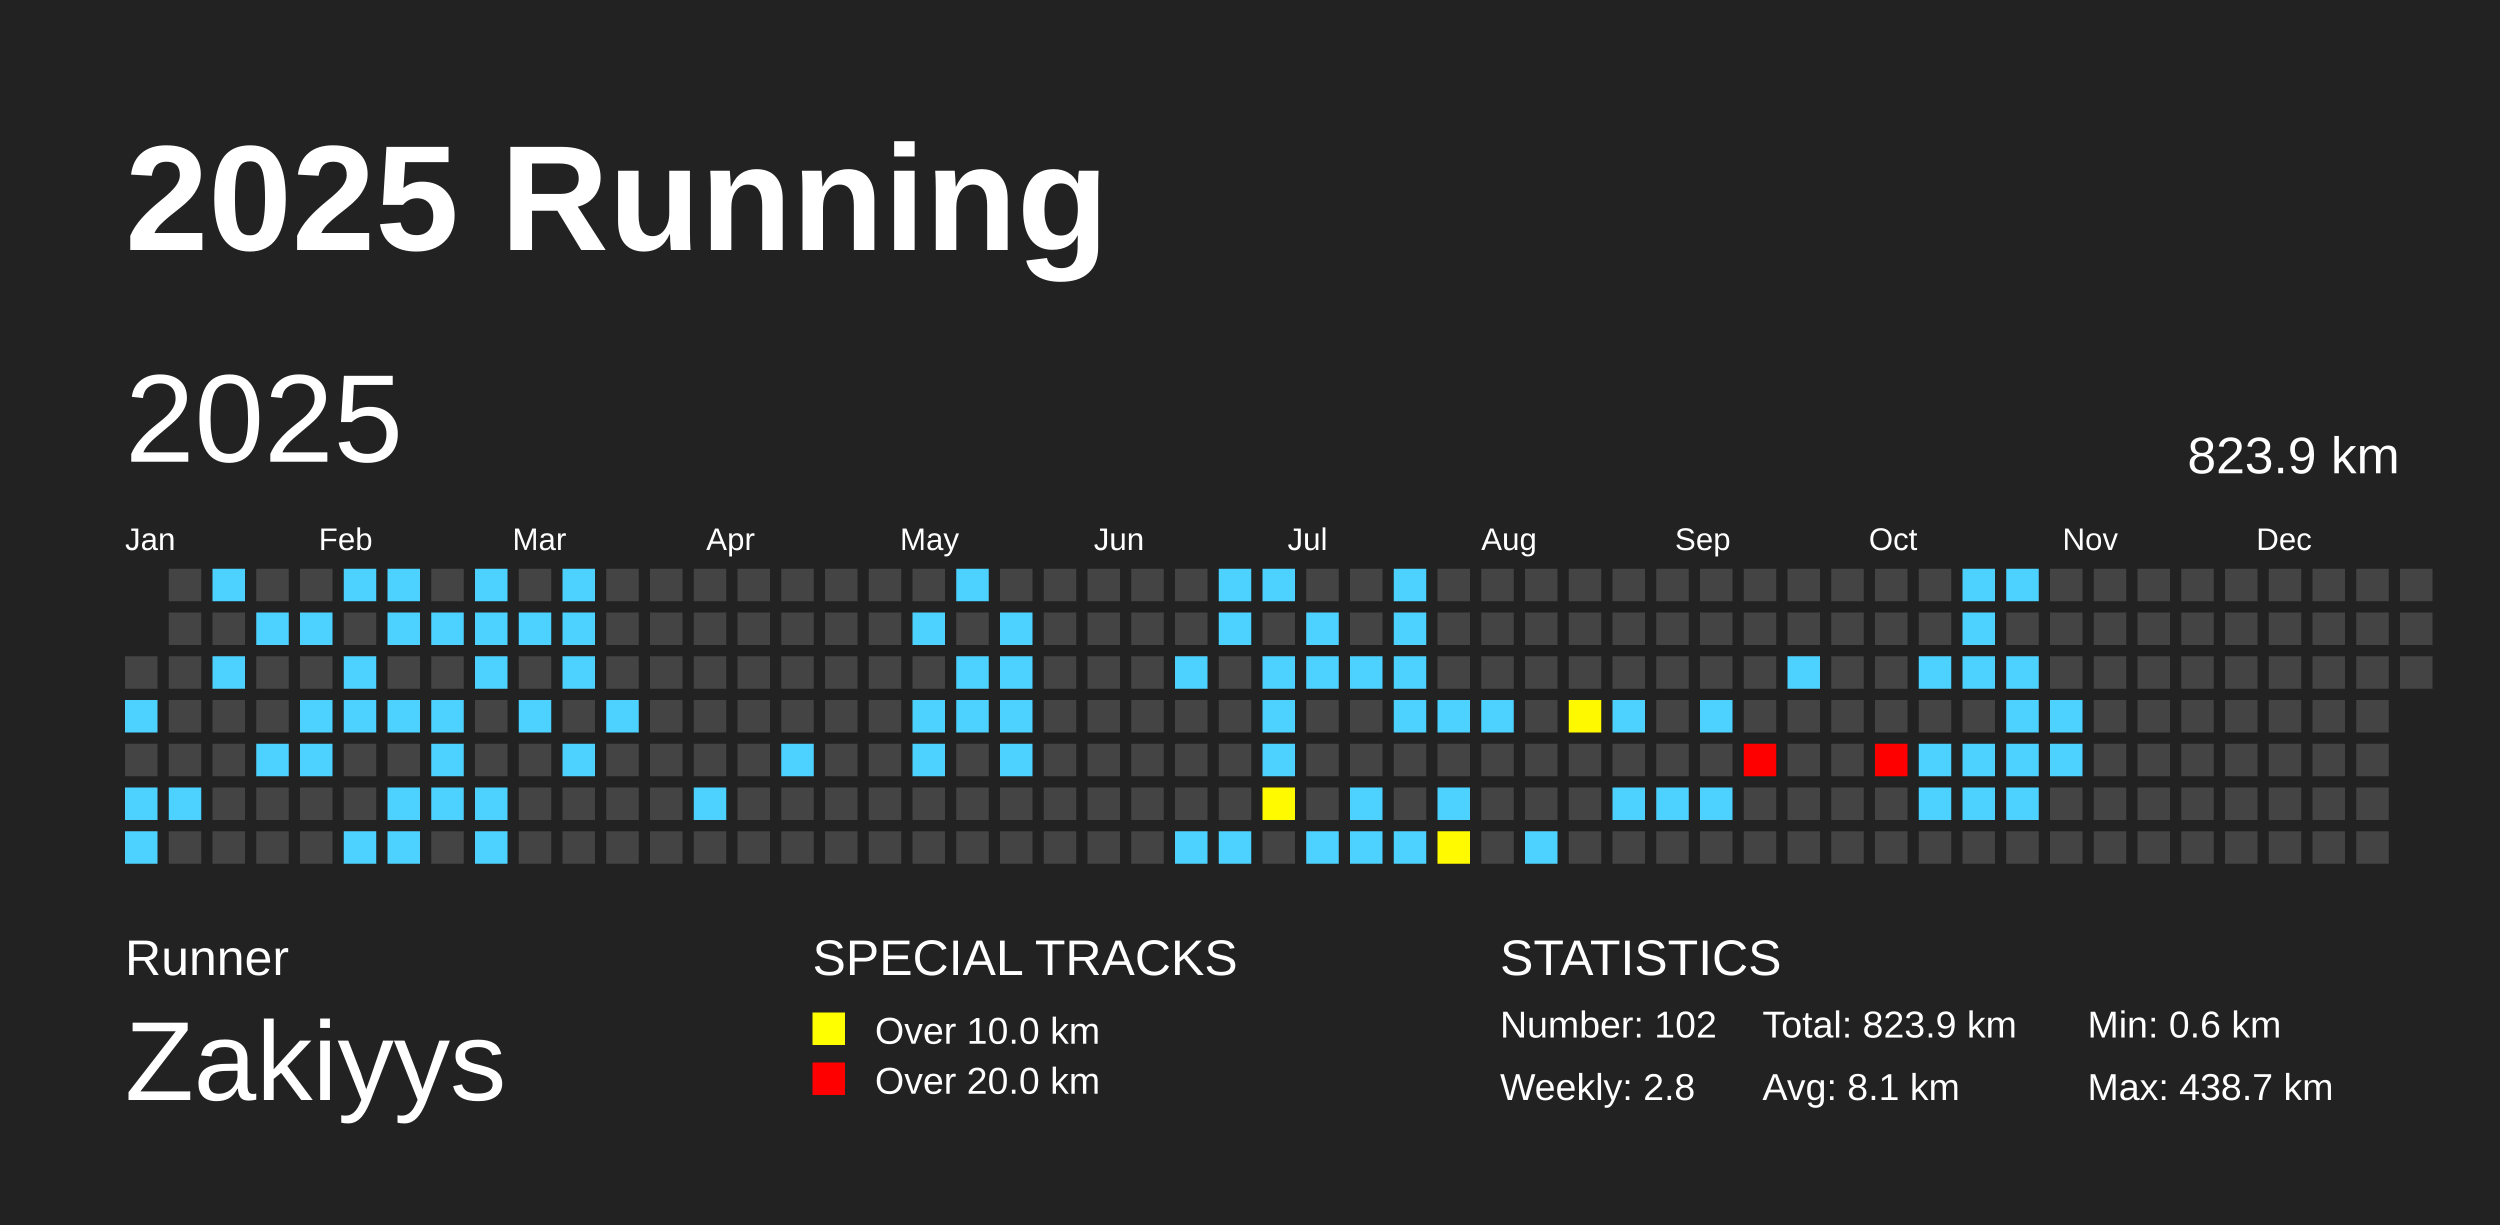
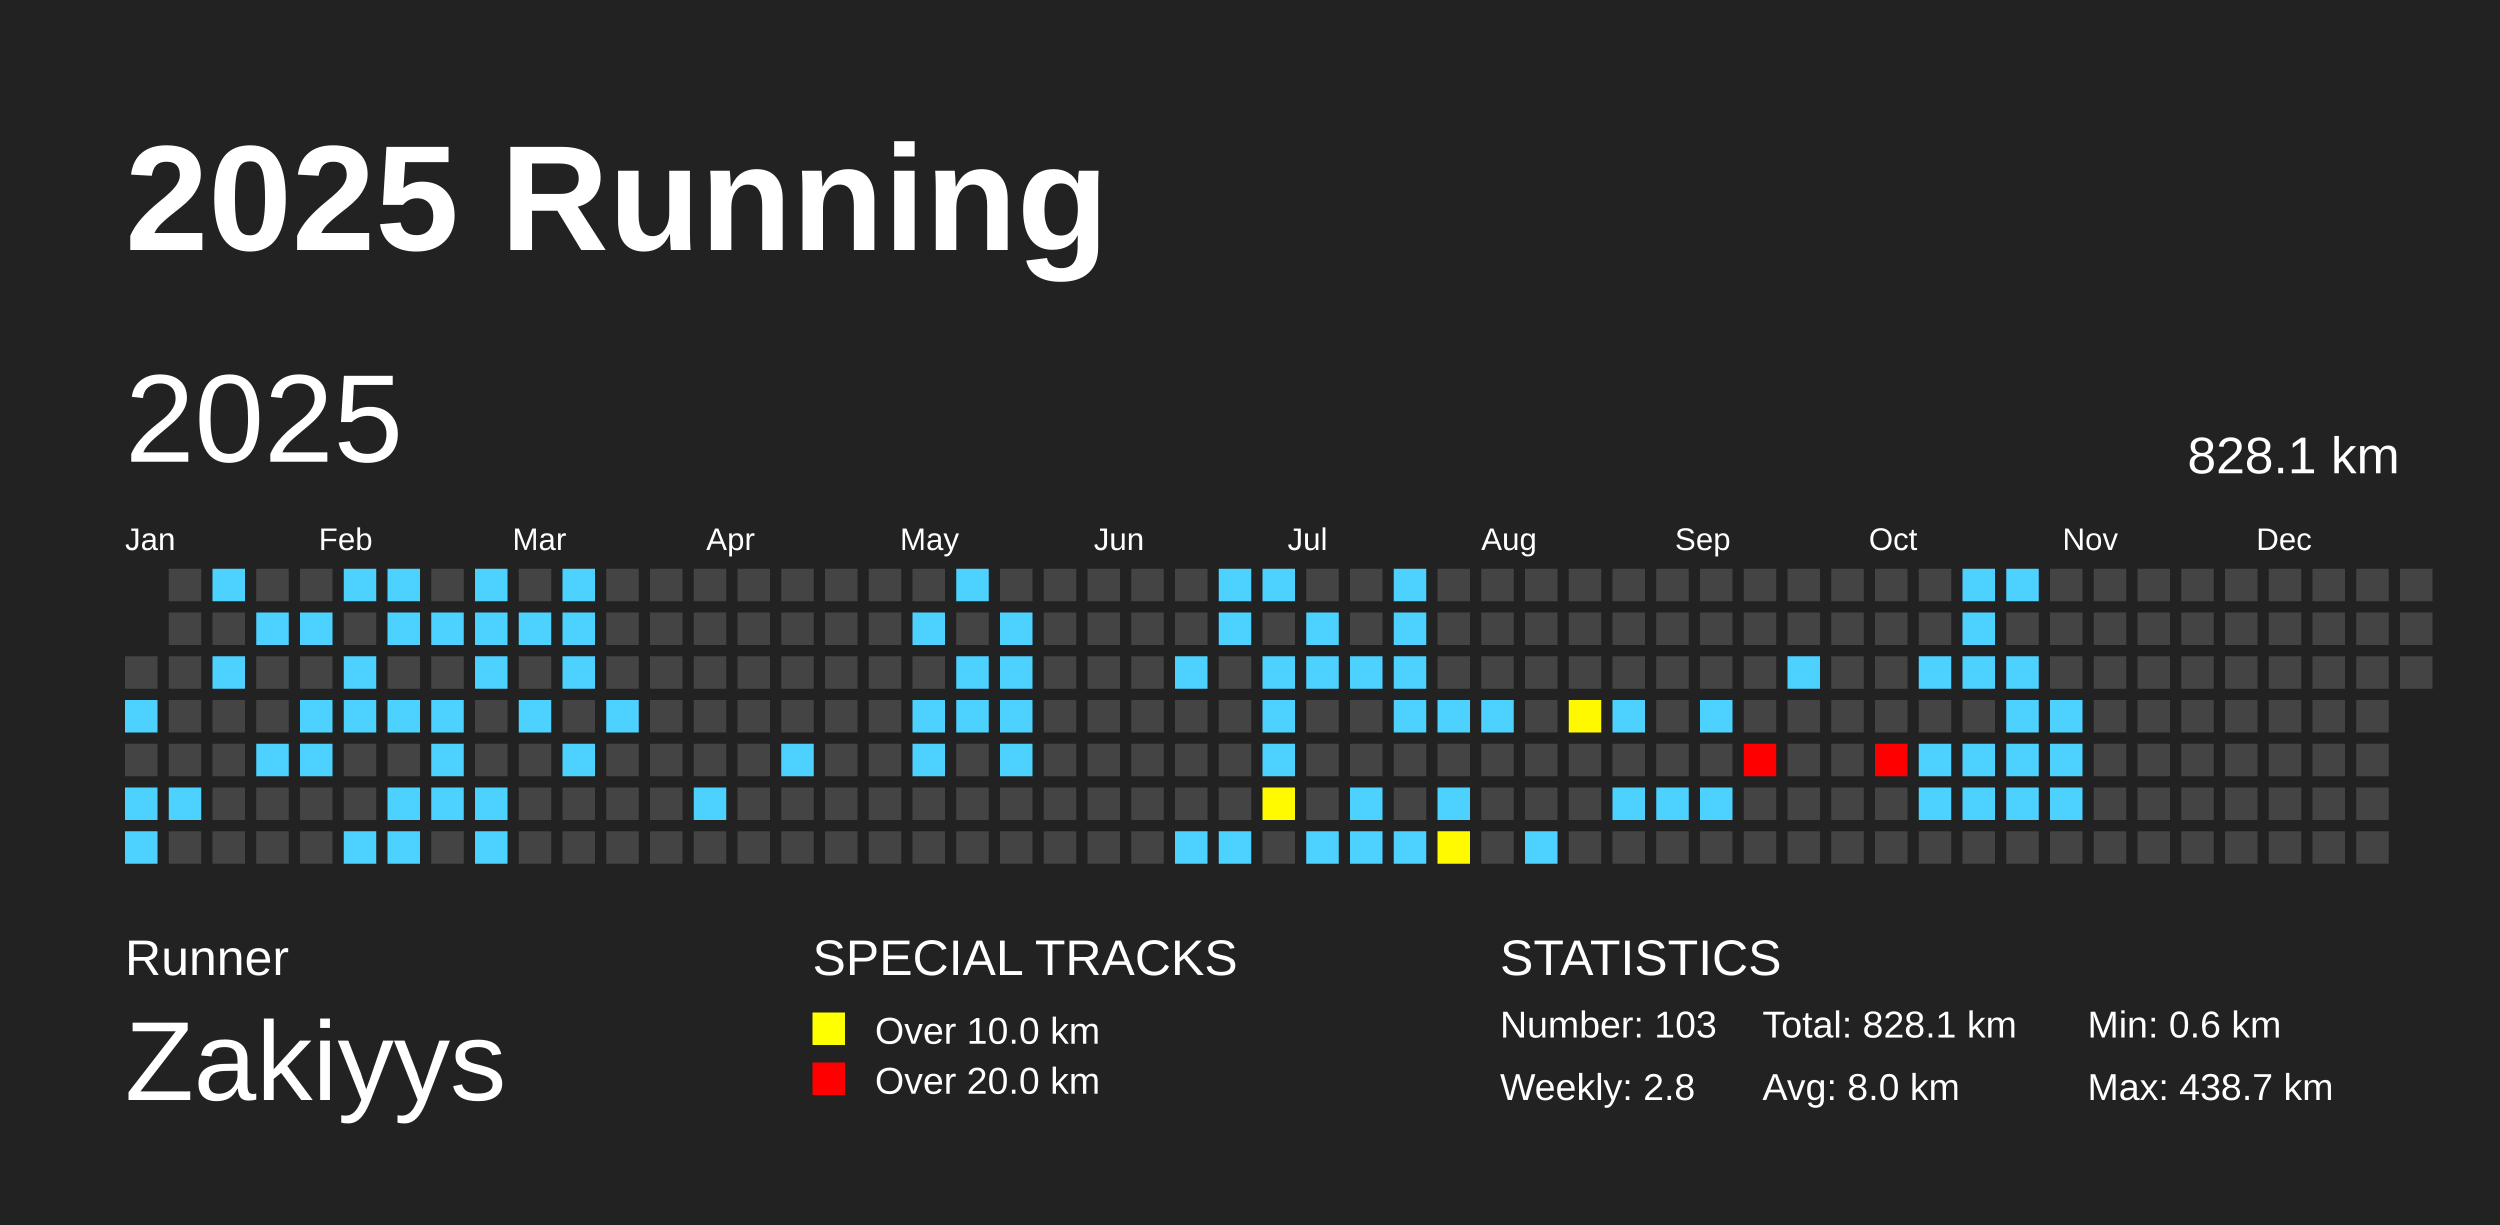
<svg xmlns="http://www.w3.org/2000/svg" baseProfile="full" height="98mm" version="1.1" viewBox="0,0,200,98" width="200mm">
  <defs />
  <rect fill="#222222" height="98" width="200" x="0" y="0" />
  <text fill="#FFFFFF" style="font-size:12px; font-family:Arial; font-weight:bold;" x="10" y="20">2025 Running</text>
  <text fill="#FFFFFF" style="font-size:4px; font-family:Arial" x="10" y="78">Runner</text>
  <text fill="#FFFFFF" style="font-size:9px; font-family:Arial" x="10" y="88">Zakiyys</text>
  <text fill="#FFFFFF" style="font-size:4px; font-family:Arial" x="65" y="78">SPECIAL TRACKS</text>
  <rect fill="yellow" height="2.6" width="2.6" x="65" y="81" />
  <text fill="#FFFFFF" style="font-size:3px; font-family:Arial" x="70" y="83.5">Over 10.0 km</text>
  <rect fill="red" height="2.6" width="2.6" x="65" y="85" />
  <text fill="#FFFFFF" style="font-size:3px; font-family:Arial" x="70" y="87.5">Over 20.0 km</text>
  <text fill="#FFFFFF" style="font-size:4px; font-family:Arial" x="120" y="78">STATISTICS</text>
-   <text fill="#FFFFFF" style="font-size:3px; font-family:Arial" x="120" y="83">Number: 102</text>
+   <text fill="#FFFFFF" style="font-size:3px; font-family:Arial" x="120" y="83">Number: 103</text>
  <text fill="#FFFFFF" style="font-size:3px; font-family:Arial" x="120" y="88">Weekly: 2.8</text>
-   <text fill="#FFFFFF" style="font-size:3px; font-family:Arial" x="141" y="83">Total: 823.9 km</text>
-   <text fill="#FFFFFF" style="font-size:3px; font-family:Arial" x="141" y="88">Avg: 8.1 km</text>
+   <text fill="#FFFFFF" style="font-size:3px; font-family:Arial" x="141" y="83">Total: 828.1 km</text>
+   <text fill="#FFFFFF" style="font-size:3px; font-family:Arial" x="141" y="88">Avg: 8.0 km</text>
  <text fill="#FFFFFF" style="font-size:3px; font-family:Arial" x="167" y="83">Min: 0.6 km</text>
  <text fill="#FFFFFF" style="font-size:3px; font-family:Arial" x="167" y="88">Max: 438.7 km</text>
  <text dominant-baseline="hanging" fill="#FFFFFF" style="font-size:10.0px; font-family:Arial;" x="10" y="30">2025</text>
-   <text dominant-baseline="hanging" fill="#FFFFFF" style="font-size:4.125px; font-family:Arial;" x="175" y="35">823.9 km</text>
+   <text dominant-baseline="hanging" fill="#FFFFFF" style="font-size:4.125px; font-family:Arial;" x="175" y="35">828.1 km</text>
  <text fill="#FFFFFF" style="font-size:2.5px; font-family:Arial" x="10.0" y="44">Jan</text>
  <text fill="#FFFFFF" style="font-size:2.5px; font-family:Arial" x="25.5" y="44">Feb</text>
  <text fill="#FFFFFF" style="font-size:2.5px; font-family:Arial" x="41.0" y="44">Mar</text>
  <text fill="#FFFFFF" style="font-size:2.5px; font-family:Arial" x="56.5" y="44">Apr</text>
  <text fill="#FFFFFF" style="font-size:2.5px; font-family:Arial" x="72.0" y="44">May</text>
  <text fill="#FFFFFF" style="font-size:2.5px; font-family:Arial" x="87.5" y="44">Jun</text>
  <text fill="#FFFFFF" style="font-size:2.5px; font-family:Arial" x="103.0" y="44">Jul</text>
  <text fill="#FFFFFF" style="font-size:2.5px; font-family:Arial" x="118.5" y="44">Aug</text>
  <text fill="#FFFFFF" style="font-size:2.5px; font-family:Arial" x="134.0" y="44">Sep</text>
  <text fill="#FFFFFF" style="font-size:2.5px; font-family:Arial" x="149.5" y="44">Oct</text>
  <text fill="#FFFFFF" style="font-size:2.5px; font-family:Arial" x="165.0" y="44">Nov</text>
  <text fill="#FFFFFF" style="font-size:2.5px; font-family:Arial" x="180.5" y="44">Dec</text>
  <rect fill="#444444" height="2.6" width="2.6" x="10.0" y="52.5" />
  <rect fill="#4dd2ff" height="2.6" width="2.6" x="10.0" y="56.0" />
  <rect fill="#444444" height="2.6" width="2.6" x="10.0" y="59.5" />
  <rect fill="#4dd2ff" height="2.6" width="2.6" x="10.0" y="63.0" />
  <rect fill="#4dd2ff" height="2.6" width="2.6" x="10.0" y="66.5" />
  <rect fill="#444444" height="2.6" width="2.6" x="13.5" y="45.5" />
  <rect fill="#444444" height="2.6" width="2.6" x="13.5" y="49.0" />
  <rect fill="#444444" height="2.6" width="2.6" x="13.5" y="52.5" />
  <rect fill="#444444" height="2.6" width="2.6" x="13.5" y="56.0" />
  <rect fill="#444444" height="2.6" width="2.6" x="13.5" y="59.5" />
  <rect fill="#4dd2ff" height="2.6" width="2.6" x="13.5" y="63.0" />
  <rect fill="#444444" height="2.6" width="2.6" x="13.5" y="66.5" />
  <rect fill="#4dd2ff" height="2.6" width="2.6" x="17.0" y="45.5" />
  <rect fill="#444444" height="2.6" width="2.6" x="17.0" y="49.0" />
  <rect fill="#4dd2ff" height="2.6" width="2.6" x="17.0" y="52.5" />
  <rect fill="#444444" height="2.6" width="2.6" x="17.0" y="56.0" />
  <rect fill="#444444" height="2.6" width="2.6" x="17.0" y="59.5" />
  <rect fill="#444444" height="2.6" width="2.6" x="17.0" y="63.0" />
  <rect fill="#444444" height="2.6" width="2.6" x="17.0" y="66.5" />
  <rect fill="#444444" height="2.6" width="2.6" x="20.5" y="45.5" />
  <rect fill="#4dd2ff" height="2.6" width="2.6" x="20.5" y="49.0" />
  <rect fill="#444444" height="2.6" width="2.6" x="20.5" y="52.5" />
  <rect fill="#444444" height="2.6" width="2.6" x="20.5" y="56.0" />
  <rect fill="#4dd2ff" height="2.6" width="2.6" x="20.5" y="59.5" />
  <rect fill="#444444" height="2.6" width="2.6" x="20.5" y="63.0" />
  <rect fill="#444444" height="2.6" width="2.6" x="20.5" y="66.5" />
  <rect fill="#444444" height="2.6" width="2.6" x="24.0" y="45.5" />
  <rect fill="#4dd2ff" height="2.6" width="2.6" x="24.0" y="49.0" />
  <rect fill="#444444" height="2.6" width="2.6" x="24.0" y="52.5" />
  <rect fill="#4dd2ff" height="2.6" width="2.6" x="24.0" y="56.0" />
  <rect fill="#4dd2ff" height="2.6" width="2.6" x="24.0" y="59.5" />
  <rect fill="#444444" height="2.6" width="2.6" x="24.0" y="63.0" />
  <rect fill="#444444" height="2.6" width="2.6" x="24.0" y="66.5" />
  <rect fill="#4dd2ff" height="2.6" width="2.6" x="27.5" y="45.5" />
  <rect fill="#444444" height="2.6" width="2.6" x="27.5" y="49.0" />
  <rect fill="#4dd2ff" height="2.6" width="2.6" x="27.5" y="52.5" />
  <rect fill="#4dd2ff" height="2.6" width="2.6" x="27.5" y="56.0" />
  <rect fill="#444444" height="2.6" width="2.6" x="27.5" y="59.5" />
  <rect fill="#444444" height="2.6" width="2.6" x="27.5" y="63.0" />
  <rect fill="#4dd2ff" height="2.6" width="2.6" x="27.5" y="66.5" />
  <rect fill="#4dd2ff" height="2.6" width="2.6" x="31.0" y="45.5" />
  <rect fill="#4dd2ff" height="2.6" width="2.6" x="31.0" y="49.0" />
  <rect fill="#444444" height="2.6" width="2.6" x="31.0" y="52.5" />
  <rect fill="#4dd2ff" height="2.6" width="2.6" x="31.0" y="56.0" />
  <rect fill="#444444" height="2.6" width="2.6" x="31.0" y="59.5" />
  <rect fill="#4dd2ff" height="2.6" width="2.6" x="31.0" y="63.0" />
  <rect fill="#4dd2ff" height="2.6" width="2.6" x="31.0" y="66.5" />
  <rect fill="#444444" height="2.6" width="2.6" x="34.5" y="45.5" />
  <rect fill="#4dd2ff" height="2.6" width="2.6" x="34.5" y="49.0" />
  <rect fill="#444444" height="2.6" width="2.6" x="34.5" y="52.5" />
  <rect fill="#4dd2ff" height="2.6" width="2.6" x="34.5" y="56.0" />
  <rect fill="#4dd2ff" height="2.6" width="2.6" x="34.5" y="59.5" />
  <rect fill="#4dd2ff" height="2.6" width="2.6" x="34.5" y="63.0" />
  <rect fill="#444444" height="2.6" width="2.6" x="34.5" y="66.5" />
  <rect fill="#4dd2ff" height="2.6" width="2.6" x="38.0" y="45.5" />
  <rect fill="#4dd2ff" height="2.6" width="2.6" x="38.0" y="49.0" />
  <rect fill="#4dd2ff" height="2.6" width="2.6" x="38.0" y="52.5" />
  <rect fill="#444444" height="2.6" width="2.6" x="38.0" y="56.0" />
  <rect fill="#444444" height="2.6" width="2.6" x="38.0" y="59.5" />
  <rect fill="#4dd2ff" height="2.6" width="2.6" x="38.0" y="63.0" />
  <rect fill="#4dd2ff" height="2.6" width="2.6" x="38.0" y="66.5" />
  <rect fill="#444444" height="2.6" width="2.6" x="41.5" y="45.5" />
  <rect fill="#4dd2ff" height="2.6" width="2.6" x="41.5" y="49.0" />
  <rect fill="#444444" height="2.6" width="2.6" x="41.5" y="52.5" />
  <rect fill="#4dd2ff" height="2.6" width="2.6" x="41.5" y="56.0" />
  <rect fill="#444444" height="2.6" width="2.6" x="41.5" y="59.5" />
  <rect fill="#444444" height="2.6" width="2.6" x="41.5" y="63.0" />
  <rect fill="#444444" height="2.6" width="2.6" x="41.5" y="66.5" />
  <rect fill="#4dd2ff" height="2.6" width="2.6" x="45.0" y="45.5" />
  <rect fill="#4dd2ff" height="2.6" width="2.6" x="45.0" y="49.0" />
  <rect fill="#4dd2ff" height="2.6" width="2.6" x="45.0" y="52.5" />
  <rect fill="#444444" height="2.6" width="2.6" x="45.0" y="56.0" />
  <rect fill="#4dd2ff" height="2.6" width="2.6" x="45.0" y="59.5" />
  <rect fill="#444444" height="2.6" width="2.6" x="45.0" y="63.0" />
  <rect fill="#444444" height="2.6" width="2.6" x="45.0" y="66.5" />
  <rect fill="#444444" height="2.6" width="2.6" x="48.5" y="45.5" />
  <rect fill="#444444" height="2.6" width="2.6" x="48.5" y="49.0" />
  <rect fill="#444444" height="2.6" width="2.6" x="48.5" y="52.5" />
  <rect fill="#4dd2ff" height="2.6" width="2.6" x="48.5" y="56.0" />
  <rect fill="#444444" height="2.6" width="2.6" x="48.5" y="59.5" />
  <rect fill="#444444" height="2.6" width="2.6" x="48.5" y="63.0" />
  <rect fill="#444444" height="2.6" width="2.6" x="48.5" y="66.5" />
  <rect fill="#444444" height="2.6" width="2.6" x="52.0" y="45.5" />
  <rect fill="#444444" height="2.6" width="2.6" x="52.0" y="49.0" />
  <rect fill="#444444" height="2.6" width="2.6" x="52.0" y="52.5" />
  <rect fill="#444444" height="2.6" width="2.6" x="52.0" y="56.0" />
  <rect fill="#444444" height="2.6" width="2.6" x="52.0" y="59.5" />
  <rect fill="#444444" height="2.6" width="2.6" x="52.0" y="63.0" />
  <rect fill="#444444" height="2.6" width="2.6" x="52.0" y="66.5" />
  <rect fill="#444444" height="2.6" width="2.6" x="55.5" y="45.5" />
  <rect fill="#444444" height="2.6" width="2.6" x="55.5" y="49.0" />
  <rect fill="#444444" height="2.6" width="2.6" x="55.5" y="52.5" />
  <rect fill="#444444" height="2.6" width="2.6" x="55.5" y="56.0" />
  <rect fill="#444444" height="2.6" width="2.6" x="55.5" y="59.5" />
  <rect fill="#4dd2ff" height="2.6" width="2.6" x="55.5" y="63.0" />
  <rect fill="#444444" height="2.6" width="2.6" x="55.5" y="66.5" />
  <rect fill="#444444" height="2.6" width="2.6" x="59.0" y="45.5" />
  <rect fill="#444444" height="2.6" width="2.6" x="59.0" y="49.0" />
  <rect fill="#444444" height="2.6" width="2.6" x="59.0" y="52.5" />
  <rect fill="#444444" height="2.6" width="2.6" x="59.0" y="56.0" />
  <rect fill="#444444" height="2.6" width="2.6" x="59.0" y="59.5" />
  <rect fill="#444444" height="2.6" width="2.6" x="59.0" y="63.0" />
  <rect fill="#444444" height="2.6" width="2.6" x="59.0" y="66.5" />
  <rect fill="#444444" height="2.6" width="2.6" x="62.5" y="45.5" />
  <rect fill="#444444" height="2.6" width="2.6" x="62.5" y="49.0" />
  <rect fill="#444444" height="2.6" width="2.6" x="62.5" y="52.5" />
  <rect fill="#444444" height="2.6" width="2.6" x="62.5" y="56.0" />
  <rect fill="#4dd2ff" height="2.6" width="2.6" x="62.5" y="59.5" />
  <rect fill="#444444" height="2.6" width="2.6" x="62.5" y="63.0" />
  <rect fill="#444444" height="2.6" width="2.6" x="62.5" y="66.5" />
  <rect fill="#444444" height="2.6" width="2.6" x="66.0" y="45.5" />
  <rect fill="#444444" height="2.6" width="2.6" x="66.0" y="49.0" />
  <rect fill="#444444" height="2.6" width="2.6" x="66.0" y="52.5" />
  <rect fill="#444444" height="2.6" width="2.6" x="66.0" y="56.0" />
  <rect fill="#444444" height="2.6" width="2.6" x="66.0" y="59.5" />
  <rect fill="#444444" height="2.6" width="2.6" x="66.0" y="63.0" />
  <rect fill="#444444" height="2.6" width="2.6" x="66.0" y="66.5" />
  <rect fill="#444444" height="2.6" width="2.6" x="69.5" y="45.5" />
  <rect fill="#444444" height="2.6" width="2.6" x="69.5" y="49.0" />
  <rect fill="#444444" height="2.6" width="2.6" x="69.5" y="52.5" />
  <rect fill="#444444" height="2.6" width="2.6" x="69.5" y="56.0" />
  <rect fill="#444444" height="2.6" width="2.6" x="69.5" y="59.5" />
  <rect fill="#444444" height="2.6" width="2.6" x="69.5" y="63.0" />
  <rect fill="#444444" height="2.6" width="2.6" x="69.5" y="66.5" />
  <rect fill="#444444" height="2.6" width="2.6" x="73.0" y="45.5" />
  <rect fill="#4dd2ff" height="2.6" width="2.6" x="73.0" y="49.0" />
  <rect fill="#444444" height="2.6" width="2.6" x="73.0" y="52.5" />
  <rect fill="#4dd2ff" height="2.6" width="2.6" x="73.0" y="56.0" />
  <rect fill="#4dd2ff" height="2.6" width="2.6" x="73.0" y="59.5" />
  <rect fill="#444444" height="2.6" width="2.6" x="73.0" y="63.0" />
  <rect fill="#444444" height="2.6" width="2.6" x="73.0" y="66.5" />
  <rect fill="#4dd2ff" height="2.6" width="2.6" x="76.5" y="45.5" />
  <rect fill="#444444" height="2.6" width="2.6" x="76.5" y="49.0" />
  <rect fill="#4dd2ff" height="2.6" width="2.6" x="76.5" y="52.5" />
  <rect fill="#4dd2ff" height="2.6" width="2.6" x="76.5" y="56.0" />
  <rect fill="#444444" height="2.6" width="2.6" x="76.5" y="59.5" />
  <rect fill="#444444" height="2.6" width="2.6" x="76.5" y="63.0" />
  <rect fill="#444444" height="2.6" width="2.6" x="76.5" y="66.5" />
  <rect fill="#444444" height="2.6" width="2.6" x="80.0" y="45.5" />
  <rect fill="#4dd2ff" height="2.6" width="2.6" x="80.0" y="49.0" />
  <rect fill="#4dd2ff" height="2.6" width="2.6" x="80.0" y="52.5" />
  <rect fill="#4dd2ff" height="2.6" width="2.6" x="80.0" y="56.0" />
  <rect fill="#4dd2ff" height="2.6" width="2.6" x="80.0" y="59.5" />
  <rect fill="#444444" height="2.6" width="2.6" x="80.0" y="63.0" />
  <rect fill="#444444" height="2.6" width="2.6" x="80.0" y="66.5" />
  <rect fill="#444444" height="2.6" width="2.6" x="83.5" y="45.5" />
  <rect fill="#444444" height="2.6" width="2.6" x="83.5" y="49.0" />
  <rect fill="#444444" height="2.6" width="2.6" x="83.5" y="52.5" />
  <rect fill="#444444" height="2.6" width="2.6" x="83.5" y="56.0" />
  <rect fill="#444444" height="2.6" width="2.6" x="83.5" y="59.5" />
  <rect fill="#444444" height="2.6" width="2.6" x="83.5" y="63.0" />
  <rect fill="#444444" height="2.6" width="2.6" x="83.5" y="66.5" />
  <rect fill="#444444" height="2.6" width="2.6" x="87.0" y="45.5" />
  <rect fill="#444444" height="2.6" width="2.6" x="87.0" y="49.0" />
  <rect fill="#444444" height="2.6" width="2.6" x="87.0" y="52.5" />
  <rect fill="#444444" height="2.6" width="2.6" x="87.0" y="56.0" />
  <rect fill="#444444" height="2.6" width="2.6" x="87.0" y="59.5" />
  <rect fill="#444444" height="2.6" width="2.6" x="87.0" y="63.0" />
  <rect fill="#444444" height="2.6" width="2.6" x="87.0" y="66.5" />
  <rect fill="#444444" height="2.6" width="2.6" x="90.5" y="45.5" />
  <rect fill="#444444" height="2.6" width="2.6" x="90.5" y="49.0" />
  <rect fill="#444444" height="2.6" width="2.6" x="90.5" y="52.5" />
  <rect fill="#444444" height="2.6" width="2.6" x="90.5" y="56.0" />
  <rect fill="#444444" height="2.6" width="2.6" x="90.5" y="59.5" />
  <rect fill="#444444" height="2.6" width="2.6" x="90.5" y="63.0" />
  <rect fill="#444444" height="2.6" width="2.6" x="90.5" y="66.5" />
  <rect fill="#444444" height="2.6" width="2.6" x="94.0" y="45.5" />
  <rect fill="#444444" height="2.6" width="2.6" x="94.0" y="49.0" />
  <rect fill="#4dd2ff" height="2.6" width="2.6" x="94.0" y="52.5" />
  <rect fill="#444444" height="2.6" width="2.6" x="94.0" y="56.0" />
  <rect fill="#444444" height="2.6" width="2.6" x="94.0" y="59.5" />
  <rect fill="#444444" height="2.6" width="2.6" x="94.0" y="63.0" />
  <rect fill="#4dd2ff" height="2.6" width="2.6" x="94.0" y="66.5" />
  <rect fill="#4dd2ff" height="2.6" width="2.6" x="97.5" y="45.5" />
  <rect fill="#4dd2ff" height="2.6" width="2.6" x="97.5" y="49.0" />
  <rect fill="#444444" height="2.6" width="2.6" x="97.5" y="52.5" />
  <rect fill="#444444" height="2.6" width="2.6" x="97.5" y="56.0" />
  <rect fill="#444444" height="2.6" width="2.6" x="97.5" y="59.5" />
  <rect fill="#444444" height="2.6" width="2.6" x="97.5" y="63.0" />
  <rect fill="#4dd2ff" height="2.6" width="2.6" x="97.5" y="66.5" />
  <rect fill="#4dd2ff" height="2.6" width="2.6" x="101.0" y="45.5" />
  <rect fill="#444444" height="2.6" width="2.6" x="101.0" y="49.0" />
  <rect fill="#4dd2ff" height="2.6" width="2.6" x="101.0" y="52.5" />
  <rect fill="#4dd2ff" height="2.6" width="2.6" x="101.0" y="56.0" />
  <rect fill="#4dd2ff" height="2.6" width="2.6" x="101.0" y="59.5" />
  <rect fill="#fffa00" height="2.6" width="2.6" x="101.0" y="63.0" />
  <rect fill="#444444" height="2.6" width="2.6" x="101.0" y="66.5" />
  <rect fill="#444444" height="2.6" width="2.6" x="104.5" y="45.5" />
  <rect fill="#4dd2ff" height="2.6" width="2.6" x="104.5" y="49.0" />
  <rect fill="#4dd2ff" height="2.6" width="2.6" x="104.5" y="52.5" />
  <rect fill="#444444" height="2.6" width="2.6" x="104.5" y="56.0" />
  <rect fill="#444444" height="2.6" width="2.6" x="104.5" y="59.5" />
  <rect fill="#444444" height="2.6" width="2.6" x="104.5" y="63.0" />
  <rect fill="#4dd2ff" height="2.6" width="2.6" x="104.5" y="66.5" />
  <rect fill="#444444" height="2.6" width="2.6" x="108.0" y="45.5" />
  <rect fill="#444444" height="2.6" width="2.6" x="108.0" y="49.0" />
  <rect fill="#4dd2ff" height="2.6" width="2.6" x="108.0" y="52.5" />
  <rect fill="#444444" height="2.6" width="2.6" x="108.0" y="56.0" />
  <rect fill="#444444" height="2.6" width="2.6" x="108.0" y="59.5" />
  <rect fill="#4dd2ff" height="2.6" width="2.6" x="108.0" y="63.0" />
  <rect fill="#4dd2ff" height="2.6" width="2.6" x="108.0" y="66.5" />
  <rect fill="#4dd2ff" height="2.6" width="2.6" x="111.5" y="45.5" />
  <rect fill="#4dd2ff" height="2.6" width="2.6" x="111.5" y="49.0" />
  <rect fill="#4dd2ff" height="2.6" width="2.6" x="111.5" y="52.5" />
  <rect fill="#4dd2ff" height="2.6" width="2.6" x="111.5" y="56.0" />
  <rect fill="#444444" height="2.6" width="2.6" x="111.5" y="59.5" />
  <rect fill="#444444" height="2.6" width="2.6" x="111.5" y="63.0" />
  <rect fill="#4dd2ff" height="2.6" width="2.6" x="111.5" y="66.5" />
  <rect fill="#444444" height="2.6" width="2.6" x="115.0" y="45.5" />
  <rect fill="#444444" height="2.6" width="2.6" x="115.0" y="49.0" />
  <rect fill="#444444" height="2.6" width="2.6" x="115.0" y="52.5" />
  <rect fill="#4dd2ff" height="2.6" width="2.6" x="115.0" y="56.0" />
  <rect fill="#444444" height="2.6" width="2.6" x="115.0" y="59.5" />
  <rect fill="#4dd2ff" height="2.6" width="2.6" x="115.0" y="63.0" />
  <rect fill="#fffa00" height="2.6" width="2.6" x="115.0" y="66.5" />
  <rect fill="#444444" height="2.6" width="2.6" x="118.5" y="45.5" />
  <rect fill="#444444" height="2.6" width="2.6" x="118.5" y="49.0" />
  <rect fill="#444444" height="2.6" width="2.6" x="118.5" y="52.5" />
  <rect fill="#4dd2ff" height="2.6" width="2.6" x="118.5" y="56.0" />
  <rect fill="#444444" height="2.6" width="2.6" x="118.5" y="59.5" />
  <rect fill="#444444" height="2.6" width="2.6" x="118.5" y="63.0" />
  <rect fill="#444444" height="2.6" width="2.6" x="118.5" y="66.5" />
  <rect fill="#444444" height="2.6" width="2.6" x="122.0" y="45.5" />
  <rect fill="#444444" height="2.6" width="2.6" x="122.0" y="49.0" />
  <rect fill="#444444" height="2.6" width="2.6" x="122.0" y="52.5" />
  <rect fill="#444444" height="2.6" width="2.6" x="122.0" y="56.0" />
  <rect fill="#444444" height="2.6" width="2.6" x="122.0" y="59.5" />
  <rect fill="#444444" height="2.6" width="2.6" x="122.0" y="63.0" />
  <rect fill="#4dd2ff" height="2.6" width="2.6" x="122.0" y="66.5" />
  <rect fill="#444444" height="2.6" width="2.6" x="125.5" y="45.5" />
  <rect fill="#444444" height="2.6" width="2.6" x="125.5" y="49.0" />
  <rect fill="#444444" height="2.6" width="2.6" x="125.5" y="52.5" />
  <rect fill="#fff900" height="2.6" width="2.6" x="125.5" y="56.0" />
  <rect fill="#444444" height="2.6" width="2.6" x="125.5" y="59.5" />
  <rect fill="#444444" height="2.6" width="2.6" x="125.5" y="63.0" />
  <rect fill="#444444" height="2.6" width="2.6" x="125.5" y="66.5" />
  <rect fill="#444444" height="2.6" width="2.6" x="129.0" y="45.5" />
  <rect fill="#444444" height="2.6" width="2.6" x="129.0" y="49.0" />
  <rect fill="#444444" height="2.6" width="2.6" x="129.0" y="52.5" />
  <rect fill="#4dd2ff" height="2.6" width="2.6" x="129.0" y="56.0" />
  <rect fill="#444444" height="2.6" width="2.6" x="129.0" y="59.5" />
  <rect fill="#4dd2ff" height="2.6" width="2.6" x="129.0" y="63.0" />
  <rect fill="#444444" height="2.6" width="2.6" x="129.0" y="66.5" />
  <rect fill="#444444" height="2.6" width="2.6" x="132.5" y="45.5" />
  <rect fill="#444444" height="2.6" width="2.6" x="132.5" y="49.0" />
  <rect fill="#444444" height="2.6" width="2.6" x="132.5" y="52.5" />
  <rect fill="#444444" height="2.6" width="2.6" x="132.5" y="56.0" />
  <rect fill="#444444" height="2.6" width="2.6" x="132.5" y="59.5" />
  <rect fill="#4dd2ff" height="2.6" width="2.6" x="132.5" y="63.0" />
  <rect fill="#444444" height="2.6" width="2.6" x="132.5" y="66.5" />
  <rect fill="#444444" height="2.6" width="2.6" x="136.0" y="45.5" />
  <rect fill="#444444" height="2.6" width="2.6" x="136.0" y="49.0" />
  <rect fill="#444444" height="2.6" width="2.6" x="136.0" y="52.5" />
  <rect fill="#4dd2ff" height="2.6" width="2.6" x="136.0" y="56.0" />
  <rect fill="#444444" height="2.6" width="2.6" x="136.0" y="59.5" />
  <rect fill="#4dd2ff" height="2.6" width="2.6" x="136.0" y="63.0" />
  <rect fill="#444444" height="2.6" width="2.6" x="136.0" y="66.5" />
  <rect fill="#444444" height="2.6" width="2.6" x="139.5" y="45.5" />
  <rect fill="#444444" height="2.6" width="2.6" x="139.5" y="49.0" />
  <rect fill="#444444" height="2.6" width="2.6" x="139.5" y="52.5" />
  <rect fill="#444444" height="2.6" width="2.6" x="139.5" y="56.0" />
  <rect fill="red" height="2.6" width="2.6" x="139.5" y="59.5" />
  <rect fill="#444444" height="2.6" width="2.6" x="139.5" y="63.0" />
  <rect fill="#444444" height="2.6" width="2.6" x="139.5" y="66.5" />
  <rect fill="#444444" height="2.6" width="2.6" x="143.0" y="45.5" />
  <rect fill="#444444" height="2.6" width="2.6" x="143.0" y="49.0" />
  <rect fill="#4dd2ff" height="2.6" width="2.6" x="143.0" y="52.5" />
  <rect fill="#444444" height="2.6" width="2.6" x="143.0" y="56.0" />
  <rect fill="#444444" height="2.6" width="2.6" x="143.0" y="59.5" />
  <rect fill="#444444" height="2.6" width="2.6" x="143.0" y="63.0" />
  <rect fill="#444444" height="2.6" width="2.6" x="143.0" y="66.5" />
  <rect fill="#444444" height="2.6" width="2.6" x="146.5" y="45.5" />
  <rect fill="#444444" height="2.6" width="2.6" x="146.5" y="49.0" />
  <rect fill="#444444" height="2.6" width="2.6" x="146.5" y="52.5" />
  <rect fill="#444444" height="2.6" width="2.6" x="146.5" y="56.0" />
  <rect fill="#444444" height="2.6" width="2.6" x="146.5" y="59.5" />
  <rect fill="#444444" height="2.6" width="2.6" x="146.5" y="63.0" />
  <rect fill="#444444" height="2.6" width="2.6" x="146.5" y="66.5" />
  <rect fill="#444444" height="2.6" width="2.6" x="150.0" y="45.5" />
  <rect fill="#444444" height="2.6" width="2.6" x="150.0" y="49.0" />
  <rect fill="#444444" height="2.6" width="2.6" x="150.0" y="52.5" />
  <rect fill="#444444" height="2.6" width="2.6" x="150.0" y="56.0" />
  <rect fill="red" height="2.6" width="2.6" x="150.0" y="59.5" />
  <rect fill="#444444" height="2.6" width="2.6" x="150.0" y="63.0" />
  <rect fill="#444444" height="2.6" width="2.6" x="150.0" y="66.5" />
  <rect fill="#444444" height="2.6" width="2.6" x="153.5" y="45.5" />
  <rect fill="#444444" height="2.6" width="2.6" x="153.5" y="49.0" />
  <rect fill="#4dd2ff" height="2.6" width="2.6" x="153.5" y="52.5" />
  <rect fill="#444444" height="2.6" width="2.6" x="153.5" y="56.0" />
  <rect fill="#4dd2ff" height="2.6" width="2.6" x="153.5" y="59.5" />
  <rect fill="#4dd2ff" height="2.6" width="2.6" x="153.5" y="63.0" />
  <rect fill="#444444" height="2.6" width="2.6" x="153.5" y="66.5" />
  <rect fill="#4dd2ff" height="2.6" width="2.6" x="157.0" y="45.5" />
  <rect fill="#4dd2ff" height="2.6" width="2.6" x="157.0" y="49.0" />
  <rect fill="#4dd2ff" height="2.6" width="2.6" x="157.0" y="52.5" />
  <rect fill="#444444" height="2.6" width="2.6" x="157.0" y="56.0" />
  <rect fill="#4dd2ff" height="2.6" width="2.6" x="157.0" y="59.5" />
  <rect fill="#4dd2ff" height="2.6" width="2.6" x="157.0" y="63.0" />
  <rect fill="#444444" height="2.6" width="2.6" x="157.0" y="66.5" />
  <rect fill="#4dd2ff" height="2.6" width="2.6" x="160.5" y="45.5" />
  <rect fill="#444444" height="2.6" width="2.6" x="160.5" y="49.0" />
  <rect fill="#4dd2ff" height="2.6" width="2.6" x="160.5" y="52.5" />
  <rect fill="#4dd2ff" height="2.6" width="2.6" x="160.5" y="56.0" />
  <rect fill="#4dd2ff" height="2.6" width="2.6" x="160.5" y="59.5" />
  <rect fill="#4dd2ff" height="2.6" width="2.6" x="160.5" y="63.0" />
  <rect fill="#444444" height="2.6" width="2.6" x="160.5" y="66.5" />
  <rect fill="#444444" height="2.6" width="2.6" x="164.0" y="45.5" />
  <rect fill="#444444" height="2.6" width="2.6" x="164.0" y="49.0" />
  <rect fill="#444444" height="2.6" width="2.6" x="164.0" y="52.5" />
  <rect fill="#4dd2ff" height="2.6" width="2.6" x="164.0" y="56.0" />
  <rect fill="#4dd2ff" height="2.6" width="2.6" x="164.0" y="59.5" />
-   <rect fill="#444444" height="2.6" width="2.6" x="164.0" y="63.0" />
+   <rect fill="#4dd2ff" height="2.6" width="2.6" x="164.0" y="63.0" />
  <rect fill="#444444" height="2.6" width="2.6" x="164.0" y="66.5" />
  <rect fill="#444444" height="2.6" width="2.6" x="167.5" y="45.5" />
  <rect fill="#444444" height="2.6" width="2.6" x="167.5" y="49.0" />
  <rect fill="#444444" height="2.6" width="2.6" x="167.5" y="52.5" />
  <rect fill="#444444" height="2.6" width="2.6" x="167.5" y="56.0" />
  <rect fill="#444444" height="2.6" width="2.6" x="167.5" y="59.5" />
  <rect fill="#444444" height="2.6" width="2.6" x="167.5" y="63.0" />
  <rect fill="#444444" height="2.6" width="2.6" x="167.5" y="66.5" />
  <rect fill="#444444" height="2.6" width="2.6" x="171.0" y="45.5" />
  <rect fill="#444444" height="2.6" width="2.6" x="171.0" y="49.0" />
  <rect fill="#444444" height="2.6" width="2.6" x="171.0" y="52.5" />
  <rect fill="#444444" height="2.6" width="2.6" x="171.0" y="56.0" />
  <rect fill="#444444" height="2.6" width="2.6" x="171.0" y="59.5" />
  <rect fill="#444444" height="2.6" width="2.6" x="171.0" y="63.0" />
  <rect fill="#444444" height="2.6" width="2.6" x="171.0" y="66.5" />
  <rect fill="#444444" height="2.6" width="2.6" x="174.5" y="45.5" />
  <rect fill="#444444" height="2.6" width="2.6" x="174.5" y="49.0" />
  <rect fill="#444444" height="2.6" width="2.6" x="174.5" y="52.5" />
  <rect fill="#444444" height="2.6" width="2.6" x="174.5" y="56.0" />
  <rect fill="#444444" height="2.6" width="2.6" x="174.5" y="59.5" />
  <rect fill="#444444" height="2.6" width="2.6" x="174.5" y="63.0" />
  <rect fill="#444444" height="2.6" width="2.6" x="174.5" y="66.5" />
  <rect fill="#444444" height="2.6" width="2.6" x="178.0" y="45.5" />
  <rect fill="#444444" height="2.6" width="2.6" x="178.0" y="49.0" />
  <rect fill="#444444" height="2.6" width="2.6" x="178.0" y="52.5" />
  <rect fill="#444444" height="2.6" width="2.6" x="178.0" y="56.0" />
  <rect fill="#444444" height="2.6" width="2.6" x="178.0" y="59.5" />
  <rect fill="#444444" height="2.6" width="2.6" x="178.0" y="63.0" />
  <rect fill="#444444" height="2.6" width="2.6" x="178.0" y="66.5" />
  <rect fill="#444444" height="2.6" width="2.6" x="181.5" y="45.5" />
  <rect fill="#444444" height="2.6" width="2.6" x="181.5" y="49.0" />
  <rect fill="#444444" height="2.6" width="2.6" x="181.5" y="52.5" />
  <rect fill="#444444" height="2.6" width="2.6" x="181.5" y="56.0" />
  <rect fill="#444444" height="2.6" width="2.6" x="181.5" y="59.5" />
  <rect fill="#444444" height="2.6" width="2.6" x="181.5" y="63.0" />
  <rect fill="#444444" height="2.6" width="2.6" x="181.5" y="66.5" />
  <rect fill="#444444" height="2.6" width="2.6" x="185.0" y="45.5" />
  <rect fill="#444444" height="2.6" width="2.6" x="185.0" y="49.0" />
  <rect fill="#444444" height="2.6" width="2.6" x="185.0" y="52.5" />
  <rect fill="#444444" height="2.6" width="2.6" x="185.0" y="56.0" />
  <rect fill="#444444" height="2.6" width="2.6" x="185.0" y="59.5" />
  <rect fill="#444444" height="2.6" width="2.6" x="185.0" y="63.0" />
  <rect fill="#444444" height="2.6" width="2.6" x="185.0" y="66.5" />
  <rect fill="#444444" height="2.6" width="2.6" x="188.5" y="45.5" />
  <rect fill="#444444" height="2.6" width="2.6" x="188.5" y="49.0" />
  <rect fill="#444444" height="2.6" width="2.6" x="188.5" y="52.5" />
  <rect fill="#444444" height="2.6" width="2.6" x="188.5" y="56.0" />
  <rect fill="#444444" height="2.6" width="2.6" x="188.5" y="59.5" />
  <rect fill="#444444" height="2.6" width="2.6" x="188.5" y="63.0" />
  <rect fill="#444444" height="2.6" width="2.6" x="188.5" y="66.5" />
  <rect fill="#444444" height="2.6" width="2.6" x="192.0" y="45.5" />
  <rect fill="#444444" height="2.6" width="2.6" x="192.0" y="49.0" />
  <rect fill="#444444" height="2.6" width="2.6" x="192.0" y="52.5" />
</svg>
